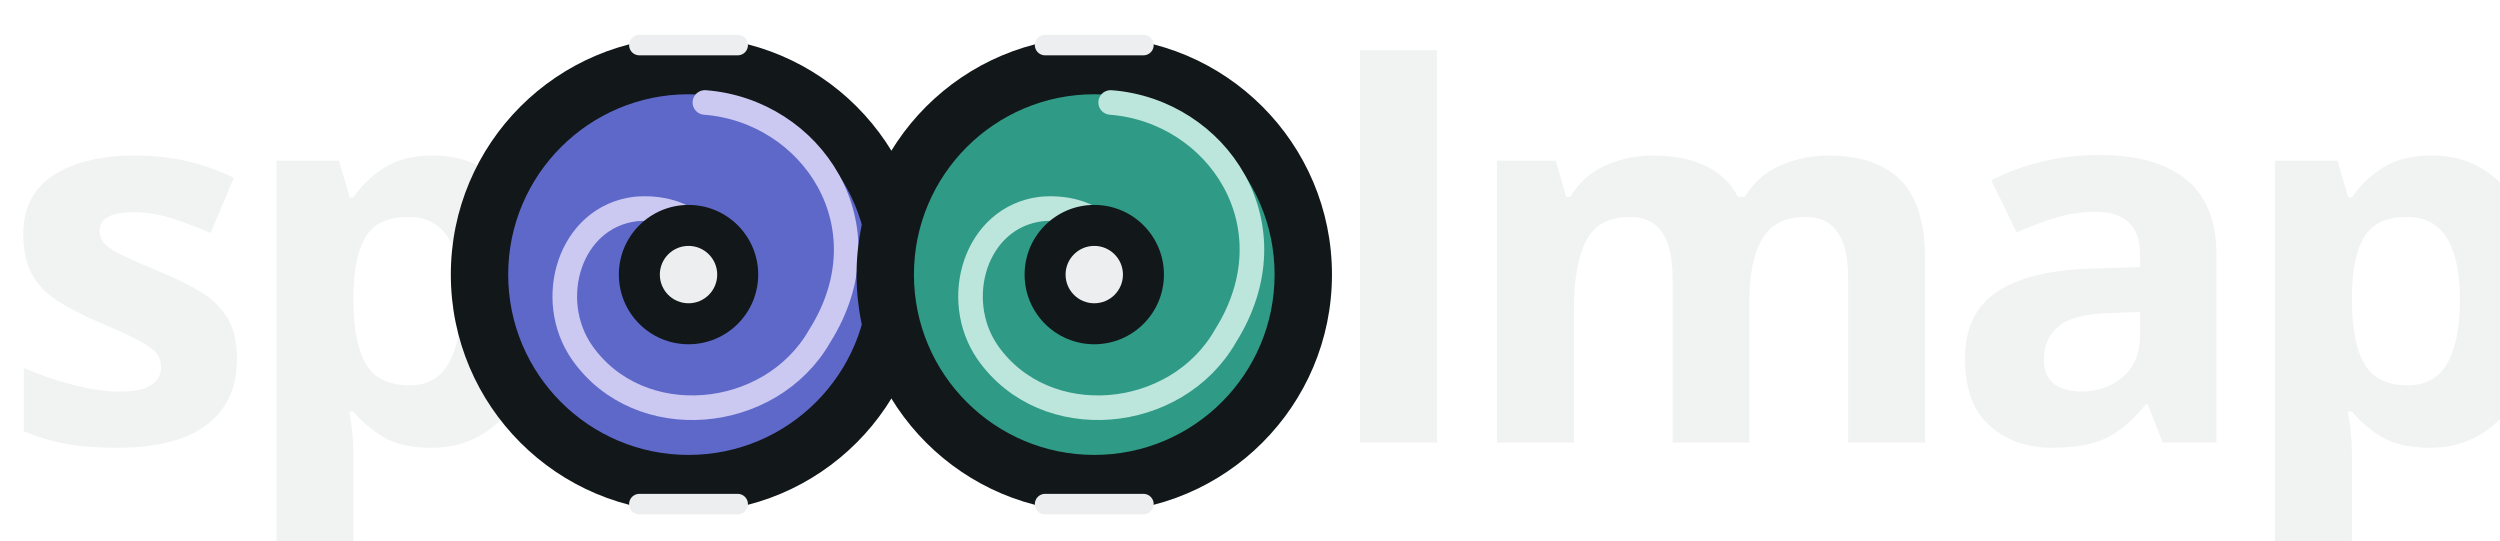
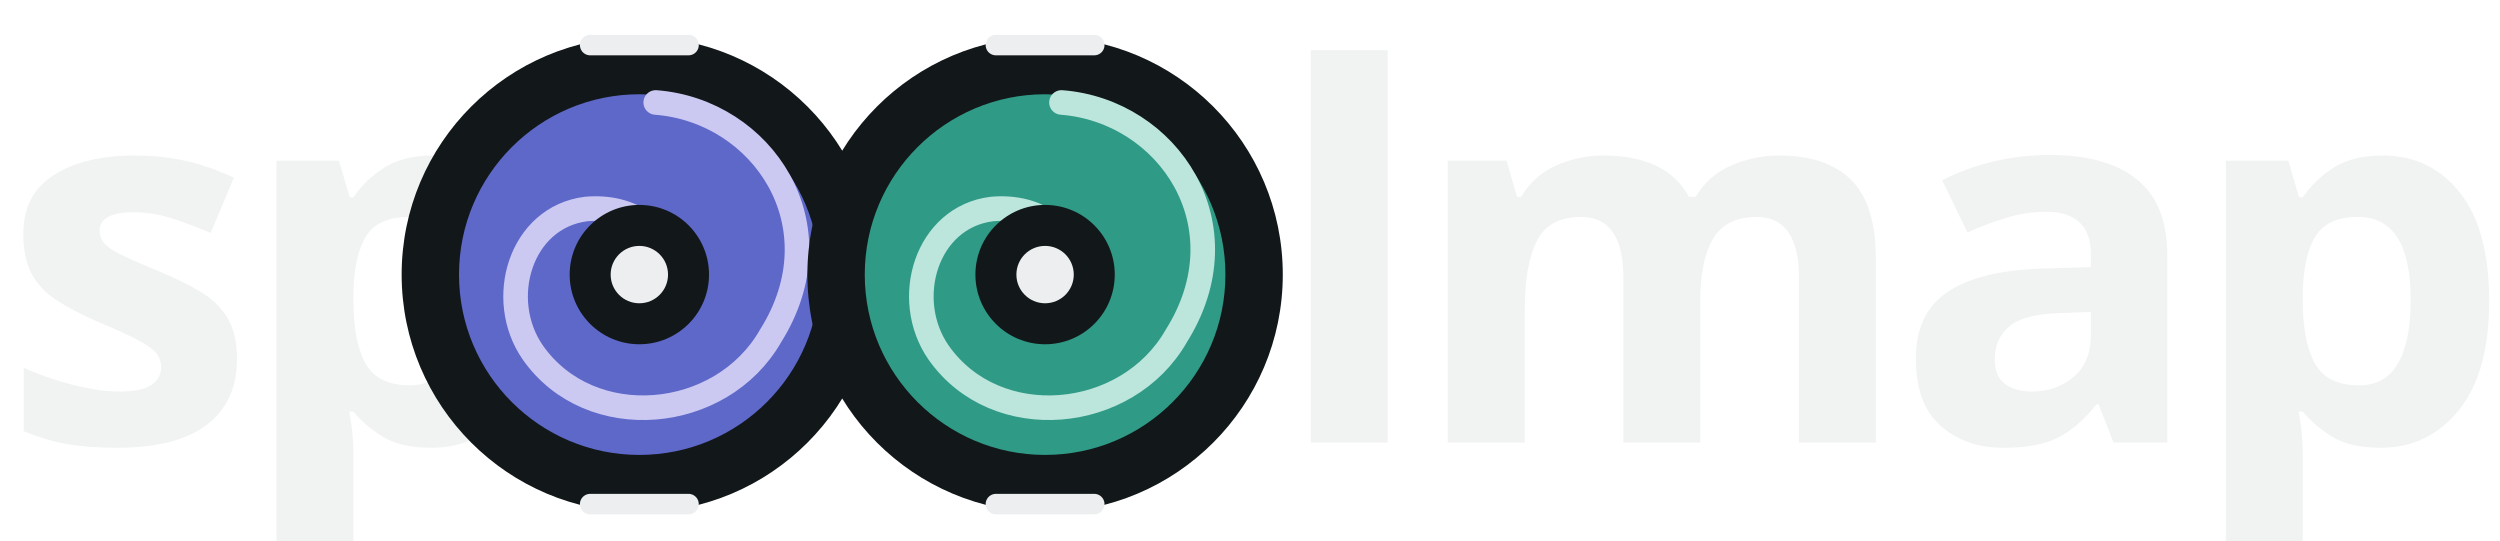
<svg xmlns="http://www.w3.org/2000/svg" viewBox="0 0 610 132" role="img" aria-labelledby="title">
  <g fill="#f1f3f2">
    <text x="0" y="108" font-family="Avenir Next Condensed, Arial Narrow, sans-serif" font-size="126" font-weight="700" letter-spacing="-5">sp</text>
-     <g transform="translate(168 67)">
+     <g transform="translate(156 67)">
      <circle r="58" fill="#121719" />
      <circle r="44" fill="#5e68c9" />
      <path d="M7 0C7-11-2-17-13-16-29-14-35 6-26 19-12 39 20 36 32 15 49-12 30-40 4-42" fill="none" stroke="#cbc9f2" stroke-width="6" stroke-linecap="round" />
      <circle r="17" fill="#121719" />
      <circle r="7" fill="#eceeef" />
      <path d="M-12-56h24M-12 56h24" stroke="#eceeef" stroke-width="5" stroke-linecap="round" />
    </g>
-     <g transform="translate(267 67)">
+     <g transform="translate(255 67)">
      <circle r="58" fill="#121719" />
      <circle r="44" fill="#2f9a86" />
      <path d="M7 0C7-11-2-17-13-16-29-14-35 6-26 19-12 39 20 36 32 15 49-12 30-40 4-42" fill="none" stroke="#bce5dc" stroke-width="6" stroke-linecap="round" />
      <circle r="17" fill="#121719" />
      <circle r="7" fill="#eceeef" />
      <path d="M-12-56h24M-12 56h24" stroke="#eceeef" stroke-width="5" stroke-linecap="round" />
    </g>
-     <text x="322" y="108" font-family="Avenir Next Condensed, Arial Narrow, sans-serif" font-size="126" font-weight="700" letter-spacing="-5">lmap</text>
+     <text x="310" y="108" font-family="Avenir Next Condensed, Arial Narrow, sans-serif" font-size="126" font-weight="700" letter-spacing="-5">lmap</text>
  </g>
</svg>
